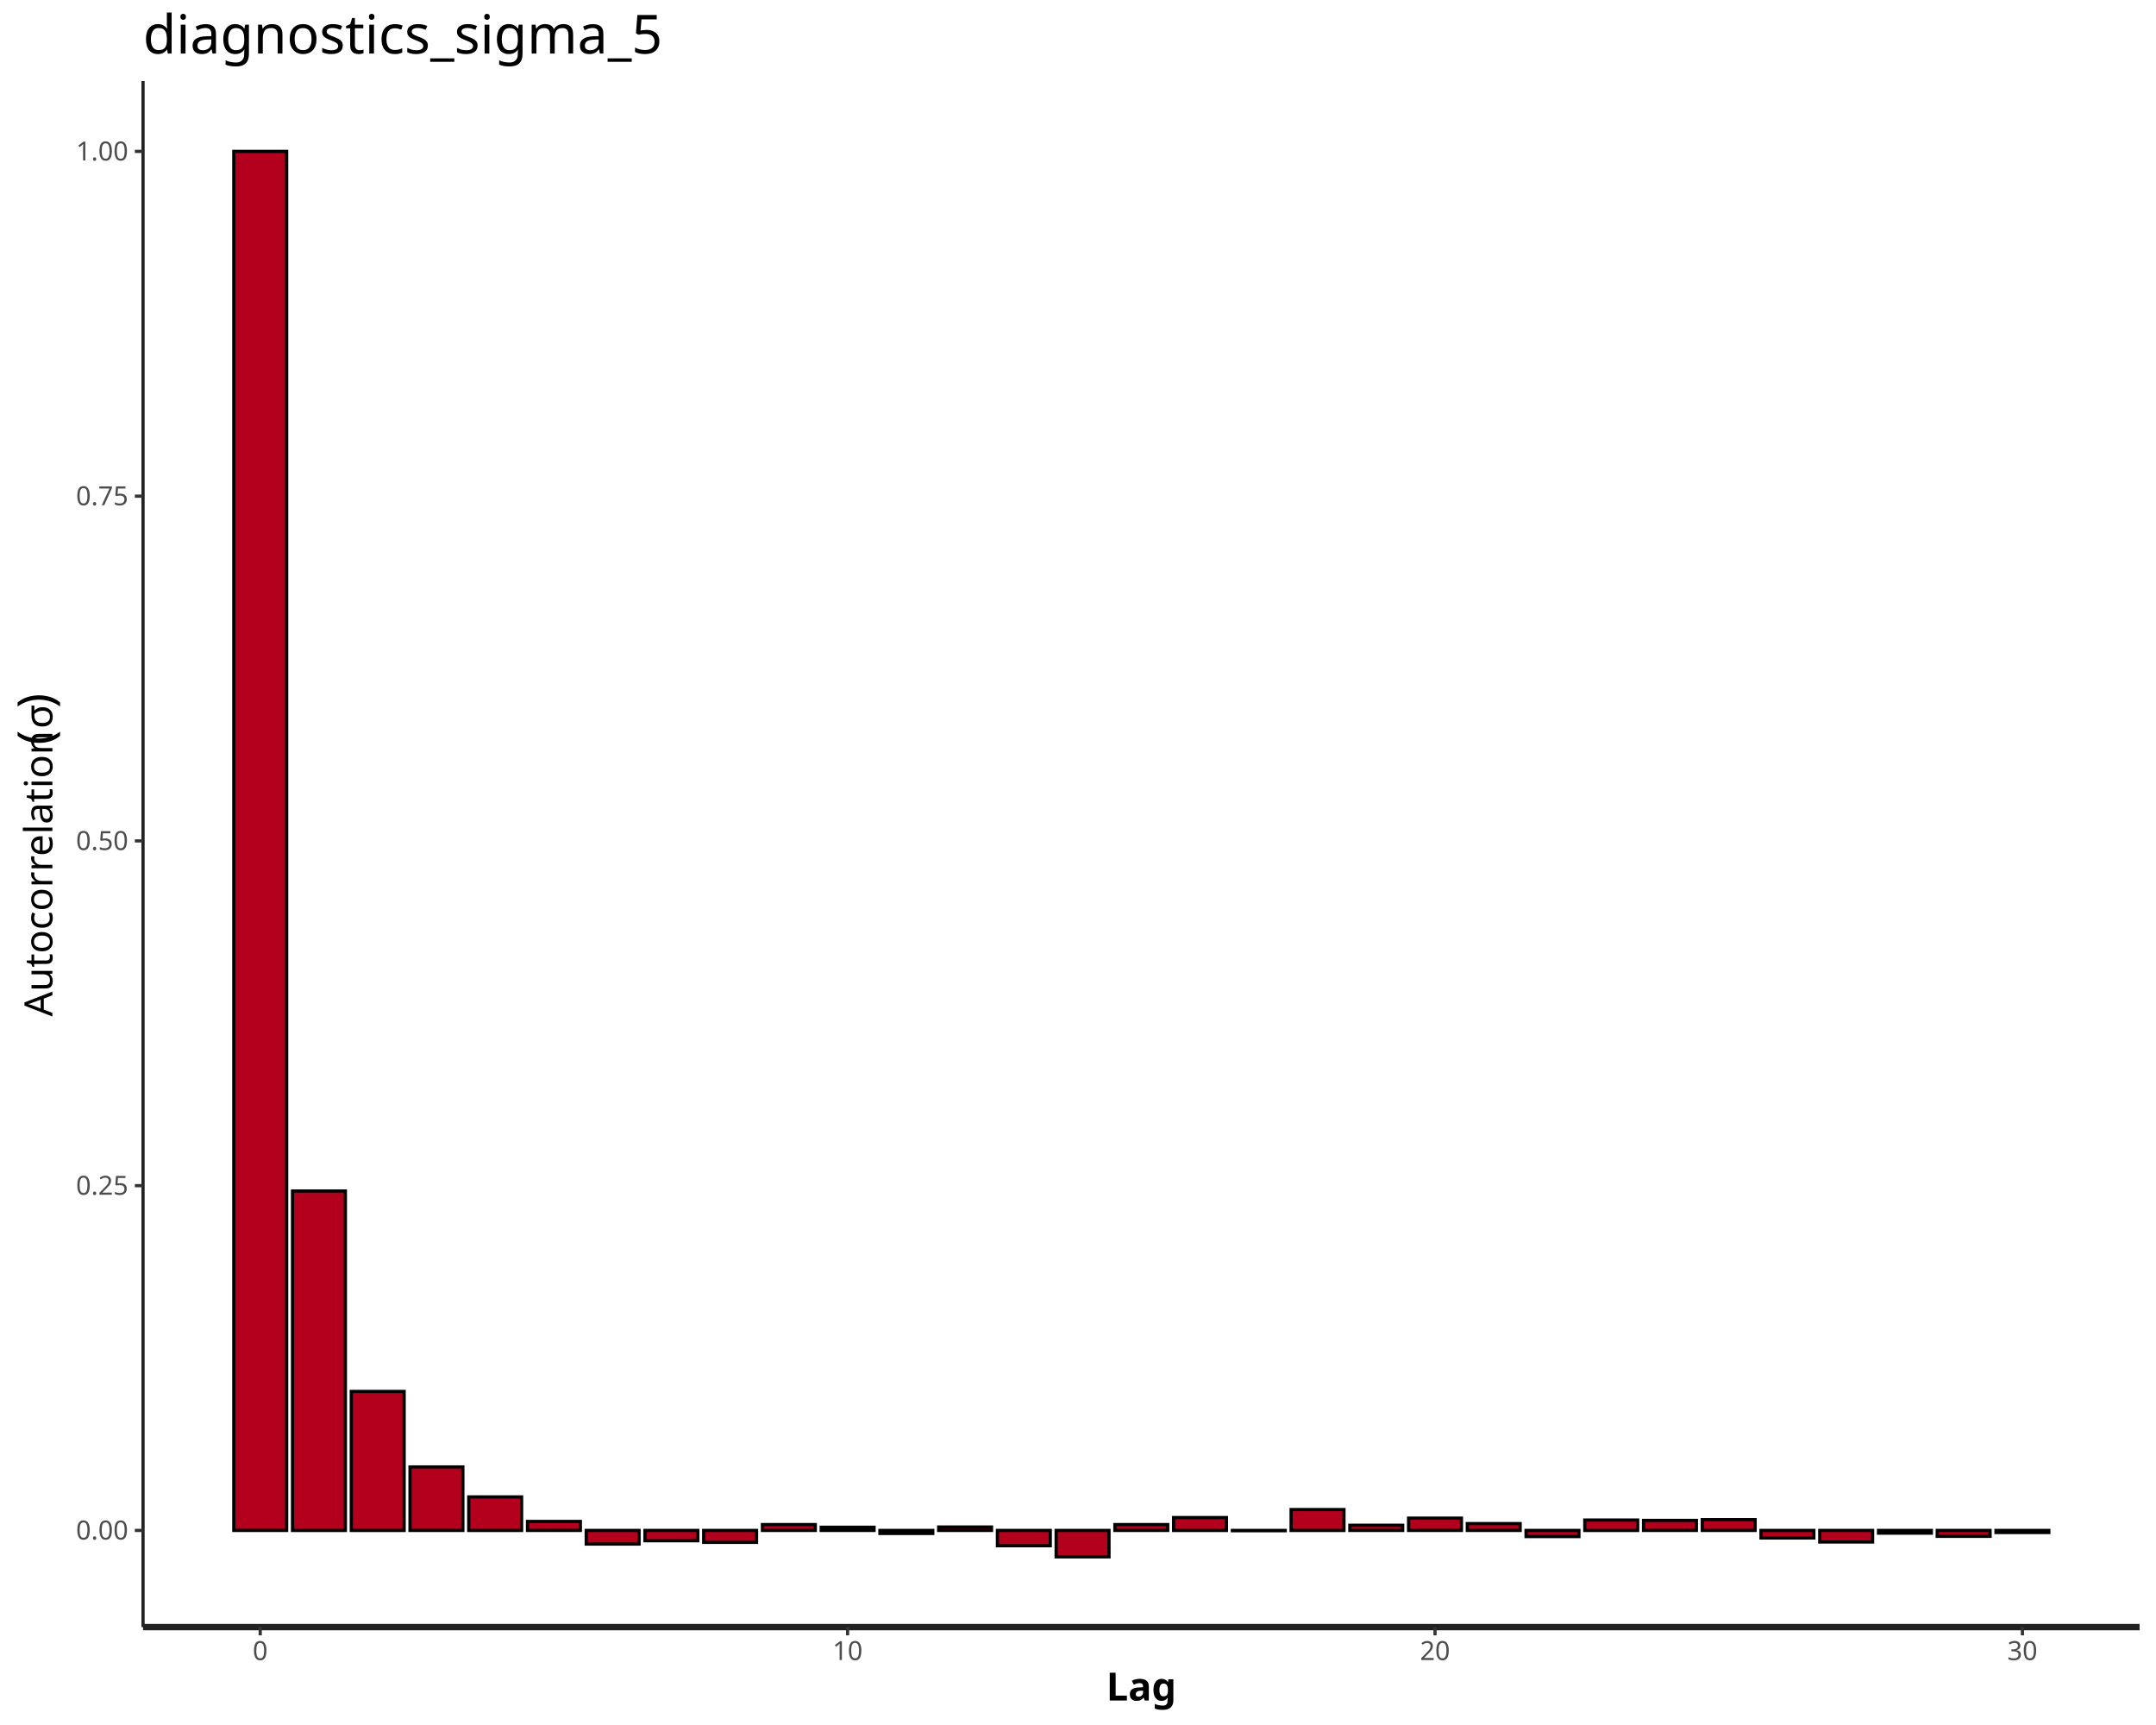
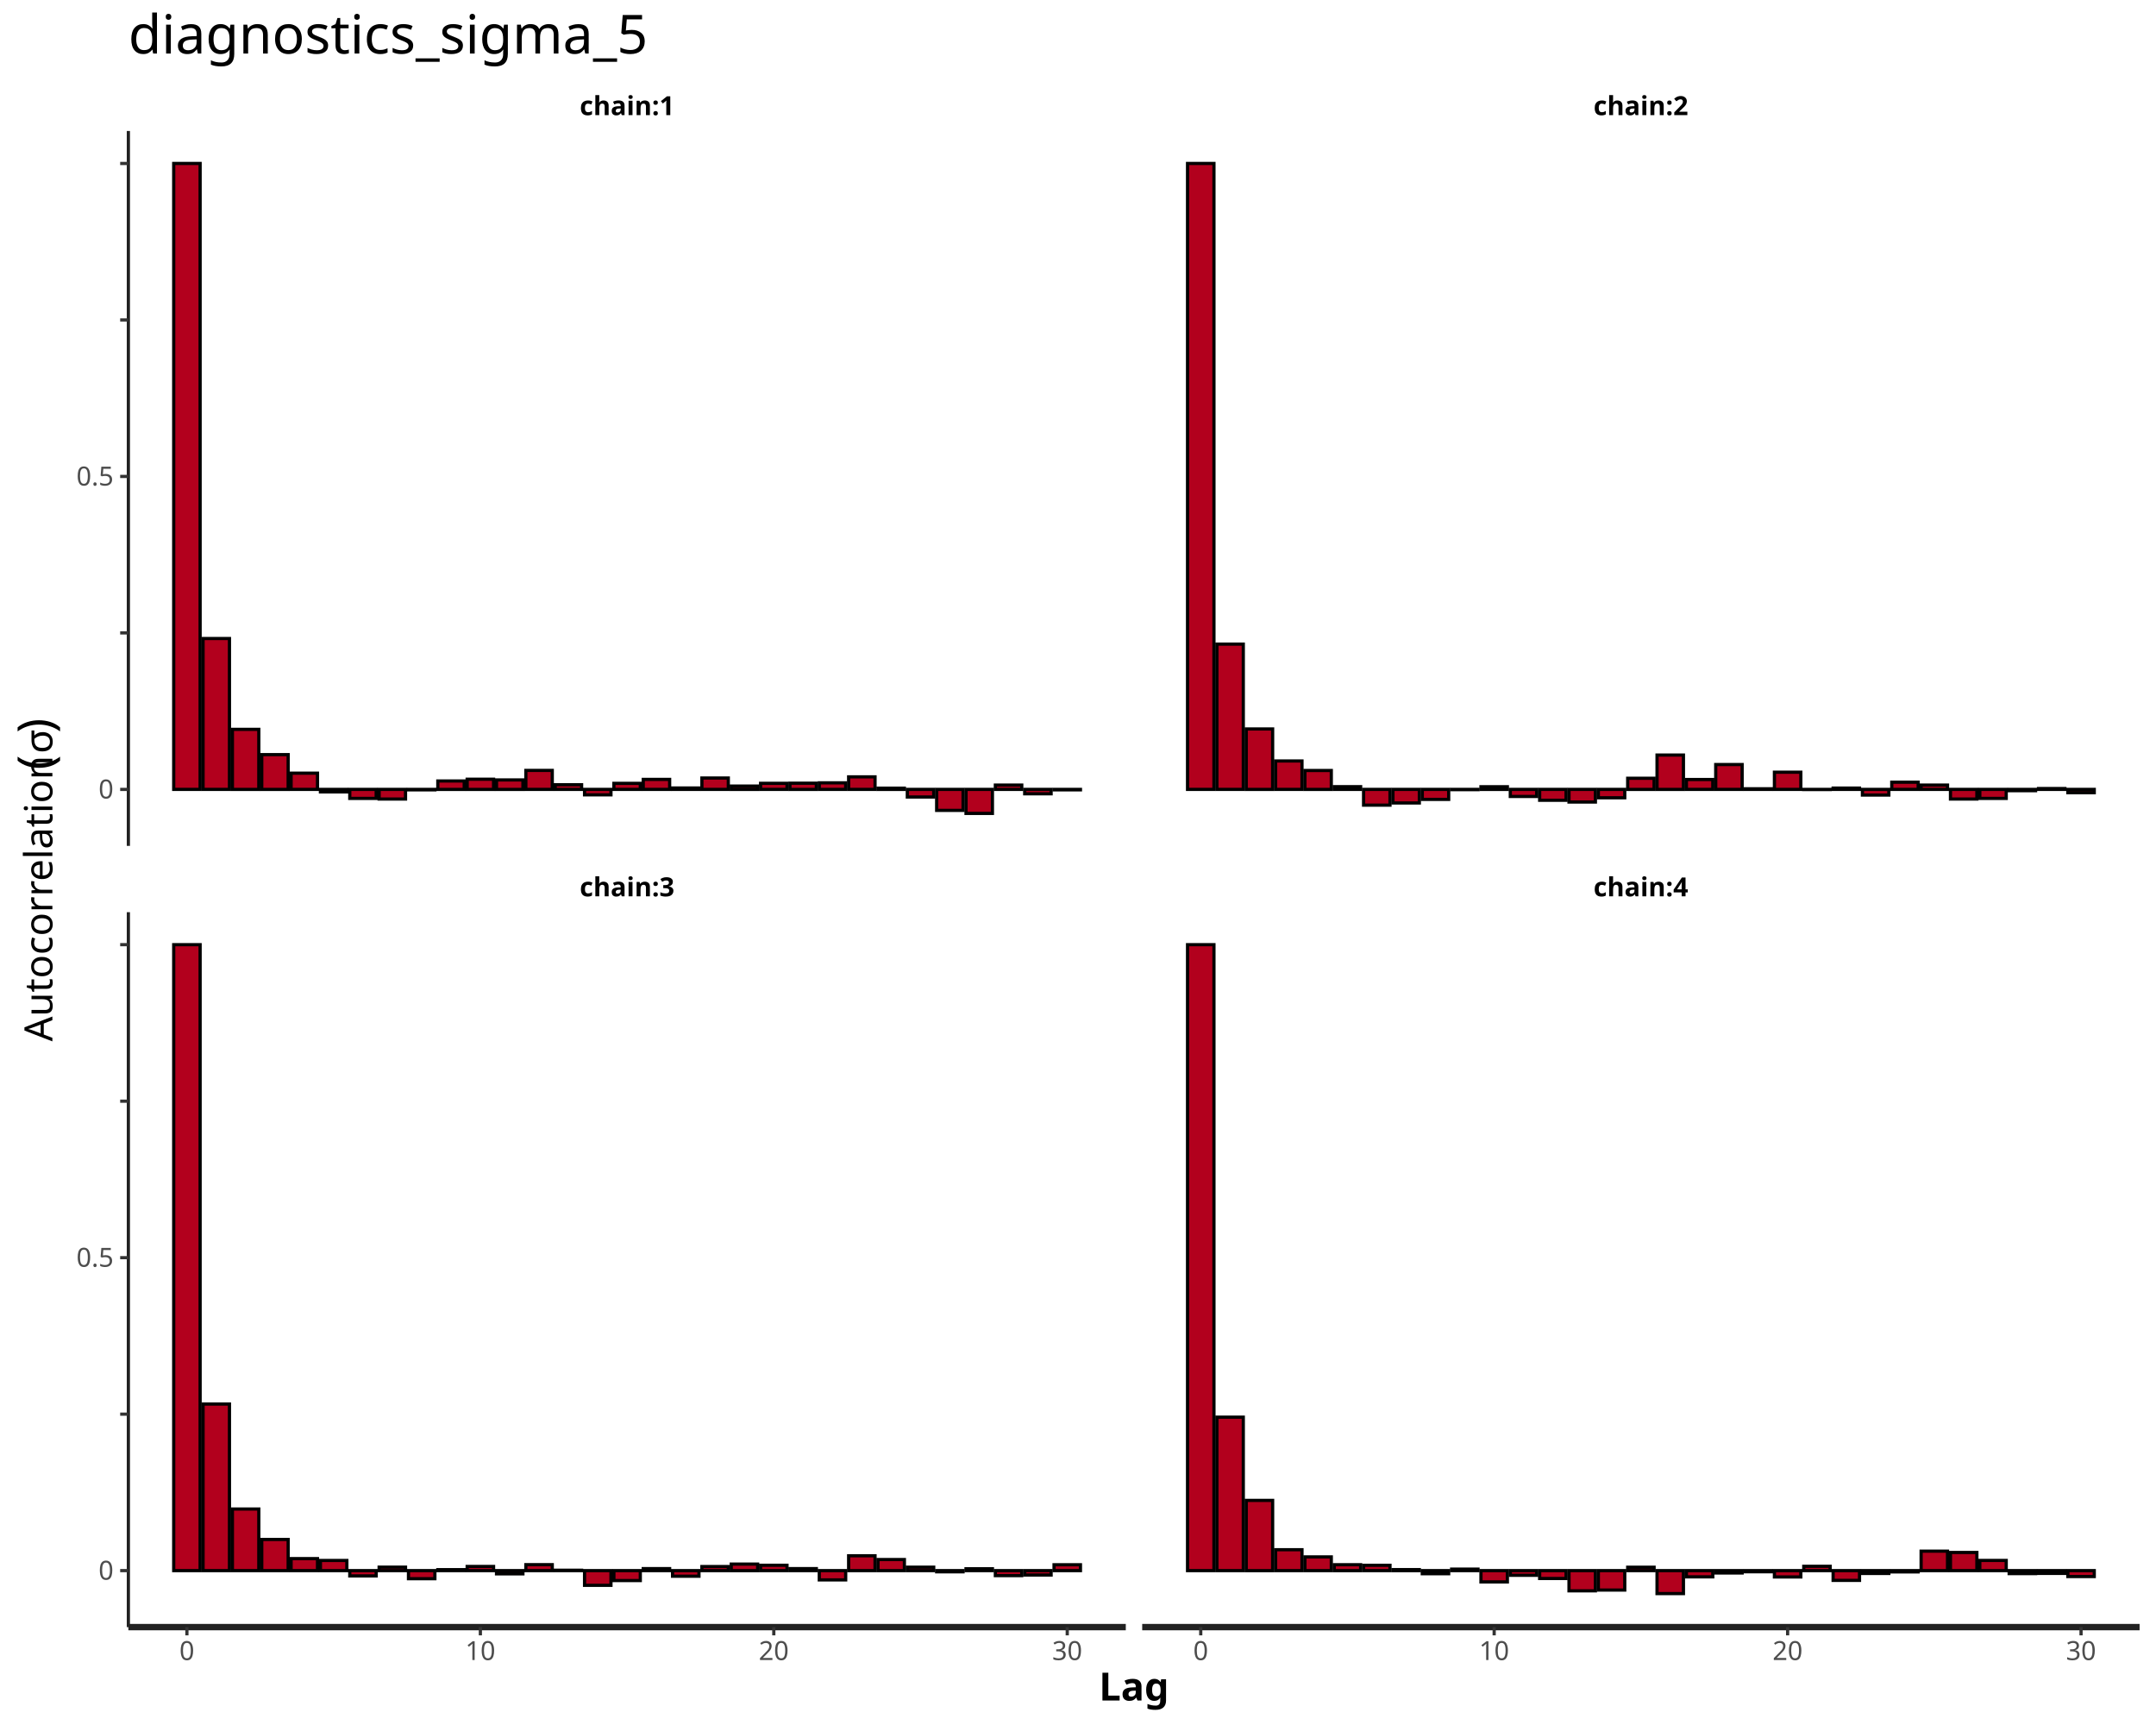
<svg xmlns="http://www.w3.org/2000/svg" class="svglite" data-engine-version="2.0" width="720.00pt" height="576.00pt" viewBox="0 0 720.00 576.00">
  <defs>
    <style type="text/css">
    .svglite line, .svglite polyline, .svglite polygon, .svglite path, .svglite rect, .svglite circle {
      fill: none;
      stroke: #000000;
      stroke-linecap: round;
      stroke-linejoin: round;
      stroke-miterlimit: 10.00;
    }
  </style>
  </defs>
  <rect width="100%" height="100%" style="stroke: none; fill: #FFFFFF;" />
  <defs>
    <clipPath id="cpMC4wMHw3MjAuMDB8MC4wMHw1NzYuMDA=">
      <rect x="0.00" y="0.00" width="720.00" height="576.00" />
    </clipPath>
  </defs>
  <g clip-path="url(#cpMC4wMHw3MjAuMDB8MC4wMHw1NzYuMDA=)">
    <rect x="0.00" y="0.00" width="720.00" height="576.00" style="stroke-width: 1.07; stroke: #FFFFFF; fill: #FFFFFF;" />
  </g>
  <defs>
-     <clipPath id="cpNDcuNzd8NzE0LjUyfDI3LjA4fDU0My4zMg==">
-       <rect x="47.77" y="27.08" width="666.75" height="516.24" />
-     </clipPath>
-   </defs>
-   <g clip-path="url(#cpNDcuNzd8NzE0LjUyfDI3LjA4fDU0My4zMg==)">
-     <rect x="47.77" y="27.08" width="666.75" height="516.24" style="stroke-width: 1.07; stroke: none; fill: #FFFFFF;" />
-     <rect x="78.08" y="50.55" width="17.65" height="460.48" style="stroke-width: 1.07; stroke-linecap: butt; stroke-linejoin: miter; fill: #B2001D;" />
-     <rect x="97.69" y="397.70" width="17.65" height="113.34" style="stroke-width: 1.07; stroke-linecap: butt; stroke-linejoin: miter; fill: #B2001D;" />
-     <rect x="117.31" y="464.62" width="17.65" height="46.42" style="stroke-width: 1.07; stroke-linecap: butt; stroke-linejoin: miter; fill: #B2001D;" />
-     <rect x="136.92" y="489.83" width="17.65" height="21.20" style="stroke-width: 1.07; stroke-linecap: butt; stroke-linejoin: miter; fill: #B2001D;" />
-     <rect x="156.54" y="499.84" width="17.65" height="11.20" style="stroke-width: 1.07; stroke-linecap: butt; stroke-linejoin: miter; fill: #B2001D;" />
-     <rect x="176.16" y="508.03" width="17.65" height="3.00" style="stroke-width: 1.07; stroke-linecap: butt; stroke-linejoin: miter; fill: #B2001D;" />
-     <rect x="195.77" y="511.03" width="17.65" height="4.55" style="stroke-width: 1.07; stroke-linecap: butt; stroke-linejoin: miter; fill: #B2001D;" />
-     <rect x="215.39" y="511.03" width="17.65" height="3.44" style="stroke-width: 1.07; stroke-linecap: butt; stroke-linejoin: miter; fill: #B2001D;" />
-     <rect x="235.00" y="511.03" width="17.65" height="3.98" style="stroke-width: 1.07; stroke-linecap: butt; stroke-linejoin: miter; fill: #B2001D;" />
-     <rect x="254.62" y="509.07" width="17.65" height="1.96" style="stroke-width: 1.07; stroke-linecap: butt; stroke-linejoin: miter; fill: #B2001D;" />
-     <rect x="274.24" y="509.97" width="17.65" height="1.06" style="stroke-width: 1.07; stroke-linecap: butt; stroke-linejoin: miter; fill: #B2001D;" />
-     <rect x="293.85" y="511.03" width="17.65" height="1.01" style="stroke-width: 1.07; stroke-linecap: butt; stroke-linejoin: miter; fill: #B2001D;" />
-     <rect x="313.47" y="509.89" width="17.65" height="1.14" style="stroke-width: 1.07; stroke-linecap: butt; stroke-linejoin: miter; fill: #B2001D;" />
-     <rect x="333.09" y="511.03" width="17.65" height="5.11" style="stroke-width: 1.07; stroke-linecap: butt; stroke-linejoin: miter; fill: #B2001D;" />
-     <rect x="352.70" y="511.03" width="17.65" height="8.82" style="stroke-width: 1.07; stroke-linecap: butt; stroke-linejoin: miter; fill: #B2001D;" />
-     <rect x="372.32" y="509.07" width="17.65" height="1.96" style="stroke-width: 1.07; stroke-linecap: butt; stroke-linejoin: miter; fill: #B2001D;" />
-     <rect x="391.93" y="506.73" width="17.65" height="4.31" style="stroke-width: 1.07; stroke-linecap: butt; stroke-linejoin: miter; fill: #B2001D;" />
-     <rect x="411.55" y="511.03" width="17.65" height="0.092" style="stroke-width: 1.07; stroke-linecap: butt; stroke-linejoin: miter; fill: #B2001D;" />
-     <rect x="431.17" y="504.06" width="17.65" height="6.98" style="stroke-width: 1.07; stroke-linecap: butt; stroke-linejoin: miter; fill: #B2001D;" />
-     <rect x="450.78" y="509.30" width="17.65" height="1.73" style="stroke-width: 1.07; stroke-linecap: butt; stroke-linejoin: miter; fill: #B2001D;" />
-     <rect x="470.40" y="506.93" width="17.65" height="4.10" style="stroke-width: 1.07; stroke-linecap: butt; stroke-linejoin: miter; fill: #B2001D;" />
-     <rect x="490.01" y="508.75" width="17.65" height="2.28" style="stroke-width: 1.07; stroke-linecap: butt; stroke-linejoin: miter; fill: #B2001D;" />
-     <rect x="509.63" y="511.03" width="17.65" height="2.05" style="stroke-width: 1.07; stroke-linecap: butt; stroke-linejoin: miter; fill: #B2001D;" />
-     <rect x="529.25" y="507.56" width="17.65" height="3.48" style="stroke-width: 1.07; stroke-linecap: butt; stroke-linejoin: miter; fill: #B2001D;" />
-     <rect x="548.86" y="507.68" width="17.65" height="3.35" style="stroke-width: 1.07; stroke-linecap: butt; stroke-linejoin: miter; fill: #B2001D;" />
-     <rect x="568.48" y="507.42" width="17.65" height="3.61" style="stroke-width: 1.07; stroke-linecap: butt; stroke-linejoin: miter; fill: #B2001D;" />
-     <rect x="588.09" y="511.03" width="17.65" height="2.52" style="stroke-width: 1.07; stroke-linecap: butt; stroke-linejoin: miter; fill: #B2001D;" />
-     <rect x="607.71" y="511.03" width="17.65" height="3.86" style="stroke-width: 1.07; stroke-linecap: butt; stroke-linejoin: miter; fill: #B2001D;" />
-     <rect x="627.33" y="511.03" width="17.65" height="0.91" style="stroke-width: 1.07; stroke-linecap: butt; stroke-linejoin: miter; fill: #B2001D;" />
-     <rect x="646.94" y="511.03" width="17.65" height="1.97" style="stroke-width: 1.07; stroke-linecap: butt; stroke-linejoin: miter; fill: #B2001D;" />
-     <rect x="666.56" y="511.03" width="17.65" height="0.70" style="stroke-width: 1.07; stroke-linecap: butt; stroke-linejoin: miter; fill: #B2001D;" />
-   </g>
-   <g clip-path="url(#cpMC4wMHw3MjAuMDB8MC4wMHw1NzYuMDA=)">
-     <polyline points="47.77,543.32 47.77,27.08 " style="stroke-width: 1.07; stroke: #222222; stroke-linecap: butt;" />
-     <text x="42.84" y="514.06" text-anchor="end" style="font-size: 8.80px; fill: #4D4D4D; font-family: sans;" textLength="17.13px" lengthAdjust="spacingAndGlyphs">0.00</text>
-     <text x="42.84" y="398.94" text-anchor="end" style="font-size: 8.80px; fill: #4D4D4D; font-family: sans;" textLength="17.13px" lengthAdjust="spacingAndGlyphs">0.25</text>
-     <text x="42.84" y="283.82" text-anchor="end" style="font-size: 8.80px; fill: #4D4D4D; font-family: sans;" textLength="17.13px" lengthAdjust="spacingAndGlyphs">0.50</text>
-     <text x="42.84" y="168.70" text-anchor="end" style="font-size: 8.80px; fill: #4D4D4D; font-family: sans;" textLength="17.13px" lengthAdjust="spacingAndGlyphs">0.75</text>
-     <text x="42.84" y="53.58" text-anchor="end" style="font-size: 8.80px; fill: #4D4D4D; font-family: sans;" textLength="17.13px" lengthAdjust="spacingAndGlyphs">1.00</text>
-     <polyline points="45.03,511.03 47.77,511.03 " style="stroke-width: 1.07; stroke: #333333; stroke-linecap: butt;" />
-     <polyline points="45.03,395.91 47.77,395.91 " style="stroke-width: 1.07; stroke: #333333; stroke-linecap: butt;" />
-     <polyline points="45.03,280.79 47.77,280.79 " style="stroke-width: 1.07; stroke: #333333; stroke-linecap: butt;" />
-     <polyline points="45.03,165.67 47.77,165.67 " style="stroke-width: 1.07; stroke: #333333; stroke-linecap: butt;" />
-     <polyline points="45.03,50.55 47.77,50.55 " style="stroke-width: 1.07; stroke: #333333; stroke-linecap: butt;" />
-     <polyline points="47.77,543.32 714.52,543.32 " style="stroke-width: 2.13; stroke: #222222; stroke-linecap: butt;" />
-     <polyline points="86.90,546.06 86.90,543.32 " style="stroke-width: 1.07; stroke: #333333; stroke-linecap: butt;" />
-     <polyline points="283.06,546.06 283.06,543.32 " style="stroke-width: 1.07; stroke: #333333; stroke-linecap: butt;" />
-     <polyline points="479.23,546.06 479.23,543.32 " style="stroke-width: 1.07; stroke: #333333; stroke-linecap: butt;" />
-     <polyline points="675.39,546.06 675.39,543.32 " style="stroke-width: 1.07; stroke: #333333; stroke-linecap: butt;" />
-     <text x="86.90" y="554.31" text-anchor="middle" style="font-size: 8.80px; fill: #4D4D4D; font-family: sans;" textLength="4.89px" lengthAdjust="spacingAndGlyphs">0</text>
-     <text x="283.06" y="554.31" text-anchor="middle" style="font-size: 8.80px; fill: #4D4D4D; font-family: sans;" textLength="9.79px" lengthAdjust="spacingAndGlyphs">10</text>
-     <text x="479.23" y="554.31" text-anchor="middle" style="font-size: 8.80px; fill: #4D4D4D; font-family: sans;" textLength="9.79px" lengthAdjust="spacingAndGlyphs">20</text>
-     <text x="675.39" y="554.31" text-anchor="middle" style="font-size: 8.80px; fill: #4D4D4D; font-family: sans;" textLength="9.79px" lengthAdjust="spacingAndGlyphs">30</text>
-     <text x="381.14" y="567.82" text-anchor="middle" style="font-size: 13.00px; font-weight: bold; font-family: sans;" textLength="21.69px" lengthAdjust="spacingAndGlyphs">Lag</text>
-     <text transform="translate(17.49,339.41) rotate(-90)" style="font-size: 13.00px; font-family: sans;" textLength="87.45px" lengthAdjust="spacingAndGlyphs">Autocorrelation</text>
-     <text transform="translate(17.49,251.96) rotate(-90)" style="font-size: 13.00px; font-family: sans;" textLength="3.25px" lengthAdjust="spacingAndGlyphs"> </text>
-     <text transform="translate(17.49,248.71) rotate(-90)" style="font-size: 16.25px; font-family: sans;" textLength="5.41px" lengthAdjust="spacingAndGlyphs">(</text>
-     <text transform="translate(17.49,243.30) rotate(-90)" style="font-size: 13.00px; font-family: sans;" textLength="6.90px" lengthAdjust="spacingAndGlyphs">σ</text>
-     <text transform="translate(17.49,236.40) rotate(-90)" style="font-size: 16.25px; font-family: sans;" textLength="5.40px" lengthAdjust="spacingAndGlyphs">)</text>
-     <text x="47.77" y="17.87" style="font-size: 18.00px; font-family: sans;" textLength="168.13px" lengthAdjust="spacingAndGlyphs">diagnostics_sigma_5</text>
+     <clipPath id="cpNDIuODd8Mzc1Ljk2fDQzLjczfDI4Mi40Ng==">
+       <rect x="42.87" y="43.73" width="333.08" height="238.73" />
+     </clipPath>
+   </defs>
+   <g clip-path="url(#cpNDIuODd8Mzc1Ljk2fDQzLjczfDI4Mi40Ng==)">
+     <rect x="42.87" y="43.73" width="333.08" height="238.73" style="stroke-width: 1.07; stroke: none; fill: #FFFFFF;" />
+     <rect x="58.01" y="54.58" width="8.82" height="209.01" style="stroke-width: 1.07; stroke-linecap: butt; stroke-linejoin: miter; fill: #B2001D;" />
+     <rect x="67.81" y="213.21" width="8.82" height="50.38" style="stroke-width: 1.07; stroke-linecap: butt; stroke-linejoin: miter; fill: #B2001D;" />
+     <rect x="77.61" y="243.54" width="8.82" height="20.06" style="stroke-width: 1.07; stroke-linecap: butt; stroke-linejoin: miter; fill: #B2001D;" />
+     <rect x="87.41" y="251.98" width="8.82" height="11.62" style="stroke-width: 1.07; stroke-linecap: butt; stroke-linejoin: miter; fill: #B2001D;" />
+     <rect x="97.21" y="258.17" width="8.82" height="5.42" style="stroke-width: 1.07; stroke-linecap: butt; stroke-linejoin: miter; fill: #B2001D;" />
+     <rect x="107.01" y="263.59" width="8.82" height="0.83" style="stroke-width: 1.07; stroke-linecap: butt; stroke-linejoin: miter; fill: #B2001D;" />
+     <rect x="116.81" y="263.59" width="8.82" height="3.01" style="stroke-width: 1.07; stroke-linecap: butt; stroke-linejoin: miter; fill: #B2001D;" />
+     <rect x="126.61" y="263.59" width="8.82" height="3.22" style="stroke-width: 1.07; stroke-linecap: butt; stroke-linejoin: miter; fill: #B2001D;" />
+     <rect x="136.41" y="263.59" width="8.82" height="0.15" style="stroke-width: 1.07; stroke-linecap: butt; stroke-linejoin: miter; fill: #B2001D;" />
+     <rect x="146.21" y="260.78" width="8.82" height="2.82" style="stroke-width: 1.07; stroke-linecap: butt; stroke-linejoin: miter; fill: #B2001D;" />
+     <rect x="156.01" y="260.19" width="8.82" height="3.41" style="stroke-width: 1.07; stroke-linecap: butt; stroke-linejoin: miter; fill: #B2001D;" />
+     <rect x="165.81" y="260.43" width="8.82" height="3.17" style="stroke-width: 1.07; stroke-linecap: butt; stroke-linejoin: miter; fill: #B2001D;" />
+     <rect x="175.61" y="257.25" width="8.82" height="6.34" style="stroke-width: 1.07; stroke-linecap: butt; stroke-linejoin: miter; fill: #B2001D;" />
+     <rect x="185.41" y="262.03" width="8.82" height="1.56" style="stroke-width: 1.07; stroke-linecap: butt; stroke-linejoin: miter; fill: #B2001D;" />
+     <rect x="195.21" y="263.59" width="8.82" height="1.82" style="stroke-width: 1.07; stroke-linecap: butt; stroke-linejoin: miter; fill: #B2001D;" />
+     <rect x="205.01" y="261.57" width="8.82" height="2.02" style="stroke-width: 1.07; stroke-linecap: butt; stroke-linejoin: miter; fill: #B2001D;" />
+     <rect x="214.81" y="260.25" width="8.82" height="3.34" style="stroke-width: 1.07; stroke-linecap: butt; stroke-linejoin: miter; fill: #B2001D;" />
+     <rect x="224.60" y="263.12" width="8.82" height="0.47" style="stroke-width: 1.07; stroke-linecap: butt; stroke-linejoin: miter; fill: #B2001D;" />
+     <rect x="234.40" y="259.79" width="8.82" height="3.80" style="stroke-width: 1.07; stroke-linecap: butt; stroke-linejoin: miter; fill: #B2001D;" />
+     <rect x="244.20" y="262.48" width="8.82" height="1.12" style="stroke-width: 1.07; stroke-linecap: butt; stroke-linejoin: miter; fill: #B2001D;" />
+     <rect x="254.00" y="261.56" width="8.82" height="2.03" style="stroke-width: 1.07; stroke-linecap: butt; stroke-linejoin: miter; fill: #B2001D;" />
+     <rect x="263.80" y="261.52" width="8.82" height="2.08" style="stroke-width: 1.07; stroke-linecap: butt; stroke-linejoin: miter; fill: #B2001D;" />
+     <rect x="273.60" y="261.40" width="8.82" height="2.19" style="stroke-width: 1.07; stroke-linecap: butt; stroke-linejoin: miter; fill: #B2001D;" />
+     <rect x="283.40" y="259.40" width="8.82" height="4.19" style="stroke-width: 1.07; stroke-linecap: butt; stroke-linejoin: miter; fill: #B2001D;" />
+     <rect x="293.20" y="263.18" width="8.82" height="0.42" style="stroke-width: 1.07; stroke-linecap: butt; stroke-linejoin: miter; fill: #B2001D;" />
+     <rect x="303.00" y="263.59" width="8.82" height="2.54" style="stroke-width: 1.07; stroke-linecap: butt; stroke-linejoin: miter; fill: #B2001D;" />
+     <rect x="312.80" y="263.59" width="8.82" height="7.01" style="stroke-width: 1.07; stroke-linecap: butt; stroke-linejoin: miter; fill: #B2001D;" />
+     <rect x="322.60" y="263.59" width="8.82" height="8.02" style="stroke-width: 1.07; stroke-linecap: butt; stroke-linejoin: miter; fill: #B2001D;" />
+     <rect x="332.40" y="262.15" width="8.82" height="1.44" style="stroke-width: 1.07; stroke-linecap: butt; stroke-linejoin: miter; fill: #B2001D;" />
+     <rect x="342.20" y="263.59" width="8.82" height="1.47" style="stroke-width: 1.07; stroke-linecap: butt; stroke-linejoin: miter; fill: #B2001D;" />
+     <rect x="352.00" y="263.59" width="8.82" height="0.15" style="stroke-width: 1.07; stroke-linecap: butt; stroke-linejoin: miter; fill: #B2001D;" />
+   </g>
+   <g clip-path="url(#cpMC4wMHw3MjAuMDB8MC4wMHw1NzYuMDA=)">
+ </g>
+   <defs>
+     <clipPath id="cpNDIuODd8Mzc1Ljk2fDMwNC41OXw1NDMuMzI=">
+       <rect x="42.87" y="304.59" width="333.08" height="238.73" />
+     </clipPath>
+   </defs>
+   <g clip-path="url(#cpNDIuODd8Mzc1Ljk2fDMwNC41OXw1NDMuMzI=)">
+     <rect x="42.87" y="304.59" width="333.08" height="238.73" style="stroke-width: 1.07; stroke: none; fill: #FFFFFF;" />
+     <rect x="58.01" y="315.44" width="8.82" height="209.01" style="stroke-width: 1.07; stroke-linecap: butt; stroke-linejoin: miter; fill: #B2001D;" />
+     <rect x="67.81" y="468.83" width="8.82" height="55.62" style="stroke-width: 1.07; stroke-linecap: butt; stroke-linejoin: miter; fill: #B2001D;" />
+     <rect x="77.61" y="503.88" width="8.82" height="20.57" style="stroke-width: 1.07; stroke-linecap: butt; stroke-linejoin: miter; fill: #B2001D;" />
+     <rect x="87.41" y="514.05" width="8.82" height="10.40" style="stroke-width: 1.07; stroke-linecap: butt; stroke-linejoin: miter; fill: #B2001D;" />
+     <rect x="97.21" y="520.44" width="8.82" height="4.01" style="stroke-width: 1.07; stroke-linecap: butt; stroke-linejoin: miter; fill: #B2001D;" />
+     <rect x="107.01" y="521.06" width="8.82" height="3.39" style="stroke-width: 1.07; stroke-linecap: butt; stroke-linejoin: miter; fill: #B2001D;" />
+     <rect x="116.81" y="524.45" width="8.82" height="1.77" style="stroke-width: 1.07; stroke-linecap: butt; stroke-linejoin: miter; fill: #B2001D;" />
+     <rect x="126.61" y="523.29" width="8.82" height="1.16" style="stroke-width: 1.07; stroke-linecap: butt; stroke-linejoin: miter; fill: #B2001D;" />
+     <rect x="136.41" y="524.45" width="8.82" height="2.70" style="stroke-width: 1.07; stroke-linecap: butt; stroke-linejoin: miter; fill: #B2001D;" />
+     <rect x="146.21" y="524.13" width="8.82" height="0.32" style="stroke-width: 1.07; stroke-linecap: butt; stroke-linejoin: miter; fill: #B2001D;" />
+     <rect x="156.01" y="523.06" width="8.82" height="1.39" style="stroke-width: 1.07; stroke-linecap: butt; stroke-linejoin: miter; fill: #B2001D;" />
+     <rect x="165.81" y="524.45" width="8.82" height="1.08" style="stroke-width: 1.07; stroke-linecap: butt; stroke-linejoin: miter; fill: #B2001D;" />
+     <rect x="175.61" y="522.46" width="8.82" height="1.99" style="stroke-width: 1.07; stroke-linecap: butt; stroke-linejoin: miter; fill: #B2001D;" />
+     <rect x="185.41" y="524.32" width="8.82" height="0.13" style="stroke-width: 1.07; stroke-linecap: butt; stroke-linejoin: miter; fill: #B2001D;" />
+     <rect x="195.21" y="524.45" width="8.82" height="4.91" style="stroke-width: 1.07; stroke-linecap: butt; stroke-linejoin: miter; fill: #B2001D;" />
+     <rect x="205.01" y="524.45" width="8.82" height="3.32" style="stroke-width: 1.07; stroke-linecap: butt; stroke-linejoin: miter; fill: #B2001D;" />
+     <rect x="214.81" y="523.78" width="8.82" height="0.67" style="stroke-width: 1.07; stroke-linecap: butt; stroke-linejoin: miter; fill: #B2001D;" />
+     <rect x="224.60" y="524.45" width="8.82" height="1.87" style="stroke-width: 1.07; stroke-linecap: butt; stroke-linejoin: miter; fill: #B2001D;" />
+     <rect x="234.40" y="523.09" width="8.82" height="1.36" style="stroke-width: 1.07; stroke-linecap: butt; stroke-linejoin: miter; fill: #B2001D;" />
+     <rect x="244.20" y="522.27" width="8.82" height="2.19" style="stroke-width: 1.07; stroke-linecap: butt; stroke-linejoin: miter; fill: #B2001D;" />
+     <rect x="254.00" y="522.66" width="8.82" height="1.79" style="stroke-width: 1.07; stroke-linecap: butt; stroke-linejoin: miter; fill: #B2001D;" />
+     <rect x="263.80" y="523.78" width="8.82" height="0.67" style="stroke-width: 1.07; stroke-linecap: butt; stroke-linejoin: miter; fill: #B2001D;" />
+     <rect x="273.60" y="524.45" width="8.82" height="3.10" style="stroke-width: 1.07; stroke-linecap: butt; stroke-linejoin: miter; fill: #B2001D;" />
+     <rect x="283.40" y="519.49" width="8.82" height="4.96" style="stroke-width: 1.07; stroke-linecap: butt; stroke-linejoin: miter; fill: #B2001D;" />
+     <rect x="293.20" y="520.75" width="8.82" height="3.70" style="stroke-width: 1.07; stroke-linecap: butt; stroke-linejoin: miter; fill: #B2001D;" />
+     <rect x="303.00" y="523.30" width="8.82" height="1.15" style="stroke-width: 1.07; stroke-linecap: butt; stroke-linejoin: miter; fill: #B2001D;" />
+     <rect x="312.80" y="524.45" width="8.82" height="0.40" style="stroke-width: 1.07; stroke-linecap: butt; stroke-linejoin: miter; fill: #B2001D;" />
+     <rect x="322.60" y="523.83" width="8.82" height="0.62" style="stroke-width: 1.07; stroke-linecap: butt; stroke-linejoin: miter; fill: #B2001D;" />
+     <rect x="332.40" y="524.45" width="8.82" height="1.67" style="stroke-width: 1.07; stroke-linecap: butt; stroke-linejoin: miter; fill: #B2001D;" />
+     <rect x="342.20" y="524.45" width="8.82" height="1.47" style="stroke-width: 1.07; stroke-linecap: butt; stroke-linejoin: miter; fill: #B2001D;" />
+     <rect x="352.00" y="522.49" width="8.82" height="1.96" style="stroke-width: 1.07; stroke-linecap: butt; stroke-linejoin: miter; fill: #B2001D;" />
+   </g>
+   <g clip-path="url(#cpMC4wMHw3MjAuMDB8MC4wMHw1NzYuMDA=)">
+ </g>
+   <defs>
+     <clipPath id="cpMzgxLjQ0fDcxNC41Mnw0My43M3wyODIuNDY=">
+       <rect x="381.44" y="43.73" width="333.08" height="238.73" />
+     </clipPath>
+   </defs>
+   <g clip-path="url(#cpMzgxLjQ0fDcxNC41Mnw0My43M3wyODIuNDY=)">
+     <rect x="381.44" y="43.73" width="333.08" height="238.73" style="stroke-width: 1.07; stroke: none; fill: #FFFFFF;" />
+     <rect x="396.58" y="54.58" width="8.82" height="209.01" style="stroke-width: 1.07; stroke-linecap: butt; stroke-linejoin: miter; fill: #B2001D;" />
+     <rect x="406.38" y="215.08" width="8.82" height="48.51" style="stroke-width: 1.07; stroke-linecap: butt; stroke-linejoin: miter; fill: #B2001D;" />
+     <rect x="416.18" y="243.41" width="8.82" height="20.19" style="stroke-width: 1.07; stroke-linecap: butt; stroke-linejoin: miter; fill: #B2001D;" />
+     <rect x="425.98" y="254.10" width="8.82" height="9.49" style="stroke-width: 1.07; stroke-linecap: butt; stroke-linejoin: miter; fill: #B2001D;" />
+     <rect x="435.77" y="257.28" width="8.82" height="6.32" style="stroke-width: 1.07; stroke-linecap: butt; stroke-linejoin: miter; fill: #B2001D;" />
+     <rect x="445.57" y="262.68" width="8.82" height="0.91" style="stroke-width: 1.07; stroke-linecap: butt; stroke-linejoin: miter; fill: #B2001D;" />
+     <rect x="455.37" y="263.59" width="8.82" height="5.26" style="stroke-width: 1.07; stroke-linecap: butt; stroke-linejoin: miter; fill: #B2001D;" />
+     <rect x="465.17" y="263.59" width="8.82" height="4.53" style="stroke-width: 1.07; stroke-linecap: butt; stroke-linejoin: miter; fill: #B2001D;" />
+     <rect x="474.97" y="263.59" width="8.82" height="3.34" style="stroke-width: 1.07; stroke-linecap: butt; stroke-linejoin: miter; fill: #B2001D;" />
+     <rect x="484.77" y="263.59" width="8.82" height="0.085" style="stroke-width: 1.07; stroke-linecap: butt; stroke-linejoin: miter; fill: #B2001D;" />
+     <rect x="494.57" y="262.70" width="8.82" height="0.90" style="stroke-width: 1.07; stroke-linecap: butt; stroke-linejoin: miter; fill: #B2001D;" />
+     <rect x="504.37" y="263.59" width="8.82" height="2.36" style="stroke-width: 1.07; stroke-linecap: butt; stroke-linejoin: miter; fill: #B2001D;" />
+     <rect x="514.17" y="263.59" width="8.82" height="3.63" style="stroke-width: 1.07; stroke-linecap: butt; stroke-linejoin: miter; fill: #B2001D;" />
+     <rect x="523.97" y="263.59" width="8.82" height="4.22" style="stroke-width: 1.07; stroke-linecap: butt; stroke-linejoin: miter; fill: #B2001D;" />
+     <rect x="533.77" y="263.59" width="8.82" height="2.80" style="stroke-width: 1.07; stroke-linecap: butt; stroke-linejoin: miter; fill: #B2001D;" />
+     <rect x="543.57" y="259.87" width="8.82" height="3.73" style="stroke-width: 1.07; stroke-linecap: butt; stroke-linejoin: miter; fill: #B2001D;" />
+     <rect x="553.37" y="252.12" width="8.82" height="11.48" style="stroke-width: 1.07; stroke-linecap: butt; stroke-linejoin: miter; fill: #B2001D;" />
+     <rect x="563.17" y="260.29" width="8.82" height="3.30" style="stroke-width: 1.07; stroke-linecap: butt; stroke-linejoin: miter; fill: #B2001D;" />
+     <rect x="572.97" y="255.29" width="8.82" height="8.30" style="stroke-width: 1.07; stroke-linecap: butt; stroke-linejoin: miter; fill: #B2001D;" />
+     <rect x="582.77" y="263.38" width="8.82" height="0.21" style="stroke-width: 1.07; stroke-linecap: butt; stroke-linejoin: miter; fill: #B2001D;" />
+     <rect x="592.57" y="257.85" width="8.82" height="5.74" style="stroke-width: 1.07; stroke-linecap: butt; stroke-linejoin: miter; fill: #B2001D;" />
+     <rect x="602.37" y="263.59" width="8.82" height="0.049" style="stroke-width: 1.07; stroke-linecap: butt; stroke-linejoin: miter; fill: #B2001D;" />
+     <rect x="612.17" y="263.15" width="8.82" height="0.44" style="stroke-width: 1.07; stroke-linecap: butt; stroke-linejoin: miter; fill: #B2001D;" />
+     <rect x="621.96" y="263.59" width="8.82" height="1.89" style="stroke-width: 1.07; stroke-linecap: butt; stroke-linejoin: miter; fill: #B2001D;" />
+     <rect x="631.76" y="261.19" width="8.82" height="2.40" style="stroke-width: 1.07; stroke-linecap: butt; stroke-linejoin: miter; fill: #B2001D;" />
+     <rect x="641.56" y="262.15" width="8.82" height="1.44" style="stroke-width: 1.07; stroke-linecap: butt; stroke-linejoin: miter; fill: #B2001D;" />
+     <rect x="651.36" y="263.59" width="8.82" height="3.22" style="stroke-width: 1.07; stroke-linecap: butt; stroke-linejoin: miter; fill: #B2001D;" />
+     <rect x="661.16" y="263.59" width="8.82" height="3.01" style="stroke-width: 1.07; stroke-linecap: butt; stroke-linejoin: miter; fill: #B2001D;" />
+     <rect x="670.96" y="263.59" width="8.82" height="0.43" style="stroke-width: 1.07; stroke-linecap: butt; stroke-linejoin: miter; fill: #B2001D;" />
+     <rect x="680.76" y="263.30" width="8.82" height="0.29" style="stroke-width: 1.07; stroke-linecap: butt; stroke-linejoin: miter; fill: #B2001D;" />
+     <rect x="690.56" y="263.59" width="8.82" height="1.10" style="stroke-width: 1.07; stroke-linecap: butt; stroke-linejoin: miter; fill: #B2001D;" />
+   </g>
+   <g clip-path="url(#cpMC4wMHw3MjAuMDB8MC4wMHw1NzYuMDA=)">
+ </g>
+   <defs>
+     <clipPath id="cpMzgxLjQ0fDcxNC41MnwzMDQuNTl8NTQzLjMy">
+       <rect x="381.44" y="304.59" width="333.08" height="238.73" />
+     </clipPath>
+   </defs>
+   <g clip-path="url(#cpMzgxLjQ0fDcxNC41MnwzMDQuNTl8NTQzLjMy)">
+     <rect x="381.44" y="304.59" width="333.08" height="238.73" style="stroke-width: 1.07; stroke: none; fill: #FFFFFF;" />
+     <rect x="396.58" y="315.44" width="8.82" height="209.01" style="stroke-width: 1.07; stroke-linecap: butt; stroke-linejoin: miter; fill: #B2001D;" />
+     <rect x="406.38" y="473.21" width="8.82" height="51.24" style="stroke-width: 1.07; stroke-linecap: butt; stroke-linejoin: miter; fill: #B2001D;" />
+     <rect x="416.18" y="501.00" width="8.82" height="23.46" style="stroke-width: 1.07; stroke-linecap: butt; stroke-linejoin: miter; fill: #B2001D;" />
+     <rect x="425.98" y="517.47" width="8.82" height="6.98" style="stroke-width: 1.07; stroke-linecap: butt; stroke-linejoin: miter; fill: #B2001D;" />
+     <rect x="435.77" y="519.87" width="8.82" height="4.58" style="stroke-width: 1.07; stroke-linecap: butt; stroke-linejoin: miter; fill: #B2001D;" />
+     <rect x="445.57" y="522.48" width="8.82" height="1.98" style="stroke-width: 1.07; stroke-linecap: butt; stroke-linejoin: miter; fill: #B2001D;" />
+     <rect x="455.37" y="522.67" width="8.82" height="1.78" style="stroke-width: 1.07; stroke-linecap: butt; stroke-linejoin: miter; fill: #B2001D;" />
+     <rect x="465.17" y="524.11" width="8.82" height="0.35" style="stroke-width: 1.07; stroke-linecap: butt; stroke-linejoin: miter; fill: #B2001D;" />
+     <rect x="474.97" y="524.45" width="8.82" height="1.04" style="stroke-width: 1.07; stroke-linecap: butt; stroke-linejoin: miter; fill: #B2001D;" />
+     <rect x="484.77" y="523.95" width="8.82" height="0.50" style="stroke-width: 1.07; stroke-linecap: butt; stroke-linejoin: miter; fill: #B2001D;" />
+     <rect x="494.57" y="524.45" width="8.82" height="3.77" style="stroke-width: 1.07; stroke-linecap: butt; stroke-linejoin: miter; fill: #B2001D;" />
+     <rect x="504.37" y="524.45" width="8.82" height="1.56" style="stroke-width: 1.07; stroke-linecap: butt; stroke-linejoin: miter; fill: #B2001D;" />
+     <rect x="514.17" y="524.45" width="8.82" height="2.63" style="stroke-width: 1.07; stroke-linecap: butt; stroke-linejoin: miter; fill: #B2001D;" />
+     <rect x="523.97" y="524.45" width="8.82" height="6.75" style="stroke-width: 1.07; stroke-linecap: butt; stroke-linejoin: miter; fill: #B2001D;" />
+     <rect x="533.77" y="524.45" width="8.82" height="6.49" style="stroke-width: 1.07; stroke-linecap: butt; stroke-linejoin: miter; fill: #B2001D;" />
+     <rect x="543.57" y="523.32" width="8.82" height="1.13" style="stroke-width: 1.07; stroke-linecap: butt; stroke-linejoin: miter; fill: #B2001D;" />
+     <rect x="553.37" y="524.45" width="8.82" height="7.67" style="stroke-width: 1.07; stroke-linecap: butt; stroke-linejoin: miter; fill: #B2001D;" />
+     <rect x="563.17" y="524.45" width="8.82" height="2.08" style="stroke-width: 1.07; stroke-linecap: butt; stroke-linejoin: miter; fill: #B2001D;" />
+     <rect x="572.97" y="524.45" width="8.82" height="0.79" style="stroke-width: 1.07; stroke-linecap: butt; stroke-linejoin: miter; fill: #B2001D;" />
+     <rect x="582.77" y="524.45" width="8.82" height="0.38" style="stroke-width: 1.07; stroke-linecap: butt; stroke-linejoin: miter; fill: #B2001D;" />
+     <rect x="592.57" y="524.45" width="8.82" height="2.12" style="stroke-width: 1.07; stroke-linecap: butt; stroke-linejoin: miter; fill: #B2001D;" />
+     <rect x="602.37" y="523.01" width="8.82" height="1.44" style="stroke-width: 1.07; stroke-linecap: butt; stroke-linejoin: miter; fill: #B2001D;" />
+     <rect x="612.17" y="524.45" width="8.82" height="3.26" style="stroke-width: 1.07; stroke-linecap: butt; stroke-linejoin: miter; fill: #B2001D;" />
+     <rect x="621.96" y="524.45" width="8.82" height="0.95" style="stroke-width: 1.07; stroke-linecap: butt; stroke-linejoin: miter; fill: #B2001D;" />
+     <rect x="631.76" y="524.45" width="8.82" height="0.43" style="stroke-width: 1.07; stroke-linecap: butt; stroke-linejoin: miter; fill: #B2001D;" />
+     <rect x="641.56" y="517.95" width="8.82" height="6.50" style="stroke-width: 1.07; stroke-linecap: butt; stroke-linejoin: miter; fill: #B2001D;" />
+     <rect x="651.36" y="518.39" width="8.82" height="6.06" style="stroke-width: 1.07; stroke-linecap: butt; stroke-linejoin: miter; fill: #B2001D;" />
+     <rect x="661.16" y="521.05" width="8.82" height="3.40" style="stroke-width: 1.07; stroke-linecap: butt; stroke-linejoin: miter; fill: #B2001D;" />
+     <rect x="670.96" y="524.45" width="8.82" height="1.00" style="stroke-width: 1.07; stroke-linecap: butt; stroke-linejoin: miter; fill: #B2001D;" />
+     <rect x="680.76" y="524.45" width="8.82" height="0.93" style="stroke-width: 1.07; stroke-linecap: butt; stroke-linejoin: miter; fill: #B2001D;" />
+     <rect x="690.56" y="524.45" width="8.82" height="1.98" style="stroke-width: 1.07; stroke-linecap: butt; stroke-linejoin: miter; fill: #B2001D;" />
+   </g>
+   <g clip-path="url(#cpMC4wMHw3MjAuMDB8MC4wMHw1NzYuMDA=)">
+ </g>
+   <defs>
+     <clipPath id="cpNDIuODd8Mzc1Ljk2fDI4Ny45NHwzMDQuNTk=">
+       <rect x="42.87" y="287.94" width="333.08" height="16.65" />
+     </clipPath>
+   </defs>
+   <g clip-path="url(#cpNDIuODd8Mzc1Ljk2fDI4Ny45NHwzMDQuNTk=)">
+     <text x="209.42" y="299.29" text-anchor="middle" style="font-size: 8.80px; font-weight: bold; font-family: sans;" textLength="28.38px" lengthAdjust="spacingAndGlyphs">chain:3</text>
+   </g>
+   <g clip-path="url(#cpMC4wMHw3MjAuMDB8MC4wMHw1NzYuMDA=)">
+ </g>
+   <defs>
+     <clipPath id="cpMzgxLjQ0fDcxNC41MnwyODcuOTR8MzA0LjU5">
+       <rect x="381.44" y="287.94" width="333.08" height="16.65" />
+     </clipPath>
+   </defs>
+   <g clip-path="url(#cpMzgxLjQ0fDcxNC41MnwyODcuOTR8MzA0LjU5)">
+     <text x="547.98" y="299.29" text-anchor="middle" style="font-size: 8.80px; font-weight: bold; font-family: sans;" textLength="28.38px" lengthAdjust="spacingAndGlyphs">chain:4</text>
+   </g>
+   <g clip-path="url(#cpMC4wMHw3MjAuMDB8MC4wMHw1NzYuMDA=)">
+ </g>
+   <defs>
+     <clipPath id="cpNDIuODd8Mzc1Ljk2fDI3LjA4fDQzLjcz">
+       <rect x="42.87" y="27.08" width="333.08" height="16.65" />
+     </clipPath>
+   </defs>
+   <g clip-path="url(#cpNDIuODd8Mzc1Ljk2fDI3LjA4fDQzLjcz)">
+     <text x="209.42" y="38.44" text-anchor="middle" style="font-size: 8.80px; font-weight: bold; font-family: sans;" textLength="28.38px" lengthAdjust="spacingAndGlyphs">chain:1</text>
+   </g>
+   <g clip-path="url(#cpMC4wMHw3MjAuMDB8MC4wMHw1NzYuMDA=)">
+ </g>
+   <defs>
+     <clipPath id="cpMzgxLjQ0fDcxNC41MnwyNy4wOHw0My43Mw==">
+       <rect x="381.44" y="27.08" width="333.08" height="16.65" />
+     </clipPath>
+   </defs>
+   <g clip-path="url(#cpMzgxLjQ0fDcxNC41MnwyNy4wOHw0My43Mw==)">
+     <text x="547.98" y="38.44" text-anchor="middle" style="font-size: 8.80px; font-weight: bold; font-family: sans;" textLength="28.38px" lengthAdjust="spacingAndGlyphs">chain:2</text>
+   </g>
+   <g clip-path="url(#cpMC4wMHw3MjAuMDB8MC4wMHw1NzYuMDA=)">
+     <polyline points="42.87,543.32 375.96,543.32 " style="stroke-width: 2.13; stroke: #222222; stroke-linecap: butt;" />
+     <polyline points="62.42,546.06 62.42,543.32 " style="stroke-width: 1.07; stroke: #333333; stroke-linecap: butt;" />
+     <polyline points="160.42,546.06 160.42,543.32 " style="stroke-width: 1.07; stroke: #333333; stroke-linecap: butt;" />
+     <polyline points="258.41,546.06 258.41,543.32 " style="stroke-width: 1.07; stroke: #333333; stroke-linecap: butt;" />
+     <polyline points="356.41,546.06 356.41,543.32 " style="stroke-width: 1.07; stroke: #333333; stroke-linecap: butt;" />
+     <text x="62.42" y="554.31" text-anchor="middle" style="font-size: 8.80px; fill: #4D4D4D; font-family: sans;" textLength="4.89px" lengthAdjust="spacingAndGlyphs">0</text>
+     <text x="160.42" y="554.31" text-anchor="middle" style="font-size: 8.80px; fill: #4D4D4D; font-family: sans;" textLength="9.79px" lengthAdjust="spacingAndGlyphs">10</text>
+     <text x="258.41" y="554.31" text-anchor="middle" style="font-size: 8.80px; fill: #4D4D4D; font-family: sans;" textLength="9.79px" lengthAdjust="spacingAndGlyphs">20</text>
+     <text x="356.41" y="554.31" text-anchor="middle" style="font-size: 8.80px; fill: #4D4D4D; font-family: sans;" textLength="9.79px" lengthAdjust="spacingAndGlyphs">30</text>
+     <polyline points="381.44,543.32 714.52,543.32 " style="stroke-width: 2.13; stroke: #222222; stroke-linecap: butt;" />
+     <polyline points="400.99,546.06 400.99,543.32 " style="stroke-width: 1.07; stroke: #333333; stroke-linecap: butt;" />
+     <polyline points="498.98,546.06 498.98,543.32 " style="stroke-width: 1.07; stroke: #333333; stroke-linecap: butt;" />
+     <polyline points="596.98,546.06 596.98,543.32 " style="stroke-width: 1.07; stroke: #333333; stroke-linecap: butt;" />
+     <polyline points="694.97,546.06 694.97,543.32 " style="stroke-width: 1.07; stroke: #333333; stroke-linecap: butt;" />
+     <text x="400.99" y="554.31" text-anchor="middle" style="font-size: 8.80px; fill: #4D4D4D; font-family: sans;" textLength="4.89px" lengthAdjust="spacingAndGlyphs">0</text>
+     <text x="498.98" y="554.31" text-anchor="middle" style="font-size: 8.80px; fill: #4D4D4D; font-family: sans;" textLength="9.79px" lengthAdjust="spacingAndGlyphs">10</text>
+     <text x="596.98" y="554.31" text-anchor="middle" style="font-size: 8.80px; fill: #4D4D4D; font-family: sans;" textLength="9.79px" lengthAdjust="spacingAndGlyphs">20</text>
+     <text x="694.97" y="554.31" text-anchor="middle" style="font-size: 8.80px; fill: #4D4D4D; font-family: sans;" textLength="9.79px" lengthAdjust="spacingAndGlyphs">30</text>
+     <polyline points="42.87,282.46 42.87,43.73 " style="stroke-width: 1.07; stroke: #222222; stroke-linecap: butt;" />
+     <text x="37.94" y="266.62" text-anchor="end" style="font-size: 8.80px; fill: #4D4D4D; font-family: sans;" textLength="4.89px" lengthAdjust="spacingAndGlyphs">0</text>
+     <text x="37.94" y="162.12" text-anchor="end" style="font-size: 8.80px; fill: #4D4D4D; font-family: sans;" textLength="12.23px" lengthAdjust="spacingAndGlyphs">0.5</text>
+     <polyline points="40.13,263.59 42.87,263.59 " style="stroke-width: 1.07; stroke: #333333; stroke-linecap: butt;" />
+     <polyline points="40.13,211.34 42.87,211.34 " style="stroke-width: 1.07; stroke: #333333; stroke-linecap: butt;" />
+     <polyline points="40.13,159.09 42.87,159.09 " style="stroke-width: 1.07; stroke: #333333; stroke-linecap: butt;" />
+     <polyline points="40.13,106.84 42.87,106.84 " style="stroke-width: 1.07; stroke: #333333; stroke-linecap: butt;" />
+     <polyline points="40.13,54.58 42.87,54.58 " style="stroke-width: 1.07; stroke: #333333; stroke-linecap: butt;" />
+     <polyline points="42.87,543.32 42.87,304.59 " style="stroke-width: 1.07; stroke: #222222; stroke-linecap: butt;" />
+     <text x="37.94" y="527.48" text-anchor="end" style="font-size: 8.80px; fill: #4D4D4D; font-family: sans;" textLength="4.89px" lengthAdjust="spacingAndGlyphs">0</text>
+     <text x="37.94" y="422.98" text-anchor="end" style="font-size: 8.80px; fill: #4D4D4D; font-family: sans;" textLength="12.23px" lengthAdjust="spacingAndGlyphs">0.5</text>
+     <polyline points="40.13,524.45 42.87,524.45 " style="stroke-width: 1.07; stroke: #333333; stroke-linecap: butt;" />
+     <polyline points="40.13,472.20 42.87,472.20 " style="stroke-width: 1.07; stroke: #333333; stroke-linecap: butt;" />
+     <polyline points="40.13,419.95 42.87,419.95 " style="stroke-width: 1.07; stroke: #333333; stroke-linecap: butt;" />
+     <polyline points="40.13,367.70 42.87,367.70 " style="stroke-width: 1.07; stroke: #333333; stroke-linecap: butt;" />
+     <polyline points="40.13,315.44 42.87,315.44 " style="stroke-width: 1.07; stroke: #333333; stroke-linecap: butt;" />
+     <text x="378.70" y="567.82" text-anchor="middle" style="font-size: 13.00px; font-weight: bold; font-family: sans;" textLength="21.69px" lengthAdjust="spacingAndGlyphs">Lag</text>
+     <text transform="translate(17.49,347.73) rotate(-90)" style="font-size: 13.00px; font-family: sans;" textLength="87.45px" lengthAdjust="spacingAndGlyphs">Autocorrelation</text>
+     <text transform="translate(17.49,260.29) rotate(-90)" style="font-size: 13.00px; font-family: sans;" textLength="3.25px" lengthAdjust="spacingAndGlyphs"> </text>
+     <text transform="translate(17.49,257.04) rotate(-90)" style="font-size: 16.25px; font-family: sans;" textLength="5.41px" lengthAdjust="spacingAndGlyphs">(</text>
+     <text transform="translate(17.49,251.62) rotate(-90)" style="font-size: 13.00px; font-family: sans;" textLength="6.90px" lengthAdjust="spacingAndGlyphs">σ</text>
+     <text transform="translate(17.49,244.72) rotate(-90)" style="font-size: 16.25px; font-family: sans;" textLength="5.40px" lengthAdjust="spacingAndGlyphs">)</text>
+     <text x="42.87" y="17.87" style="font-size: 18.00px; font-family: sans;" textLength="168.13px" lengthAdjust="spacingAndGlyphs">diagnostics_sigma_5</text>
  </g>
</svg>
